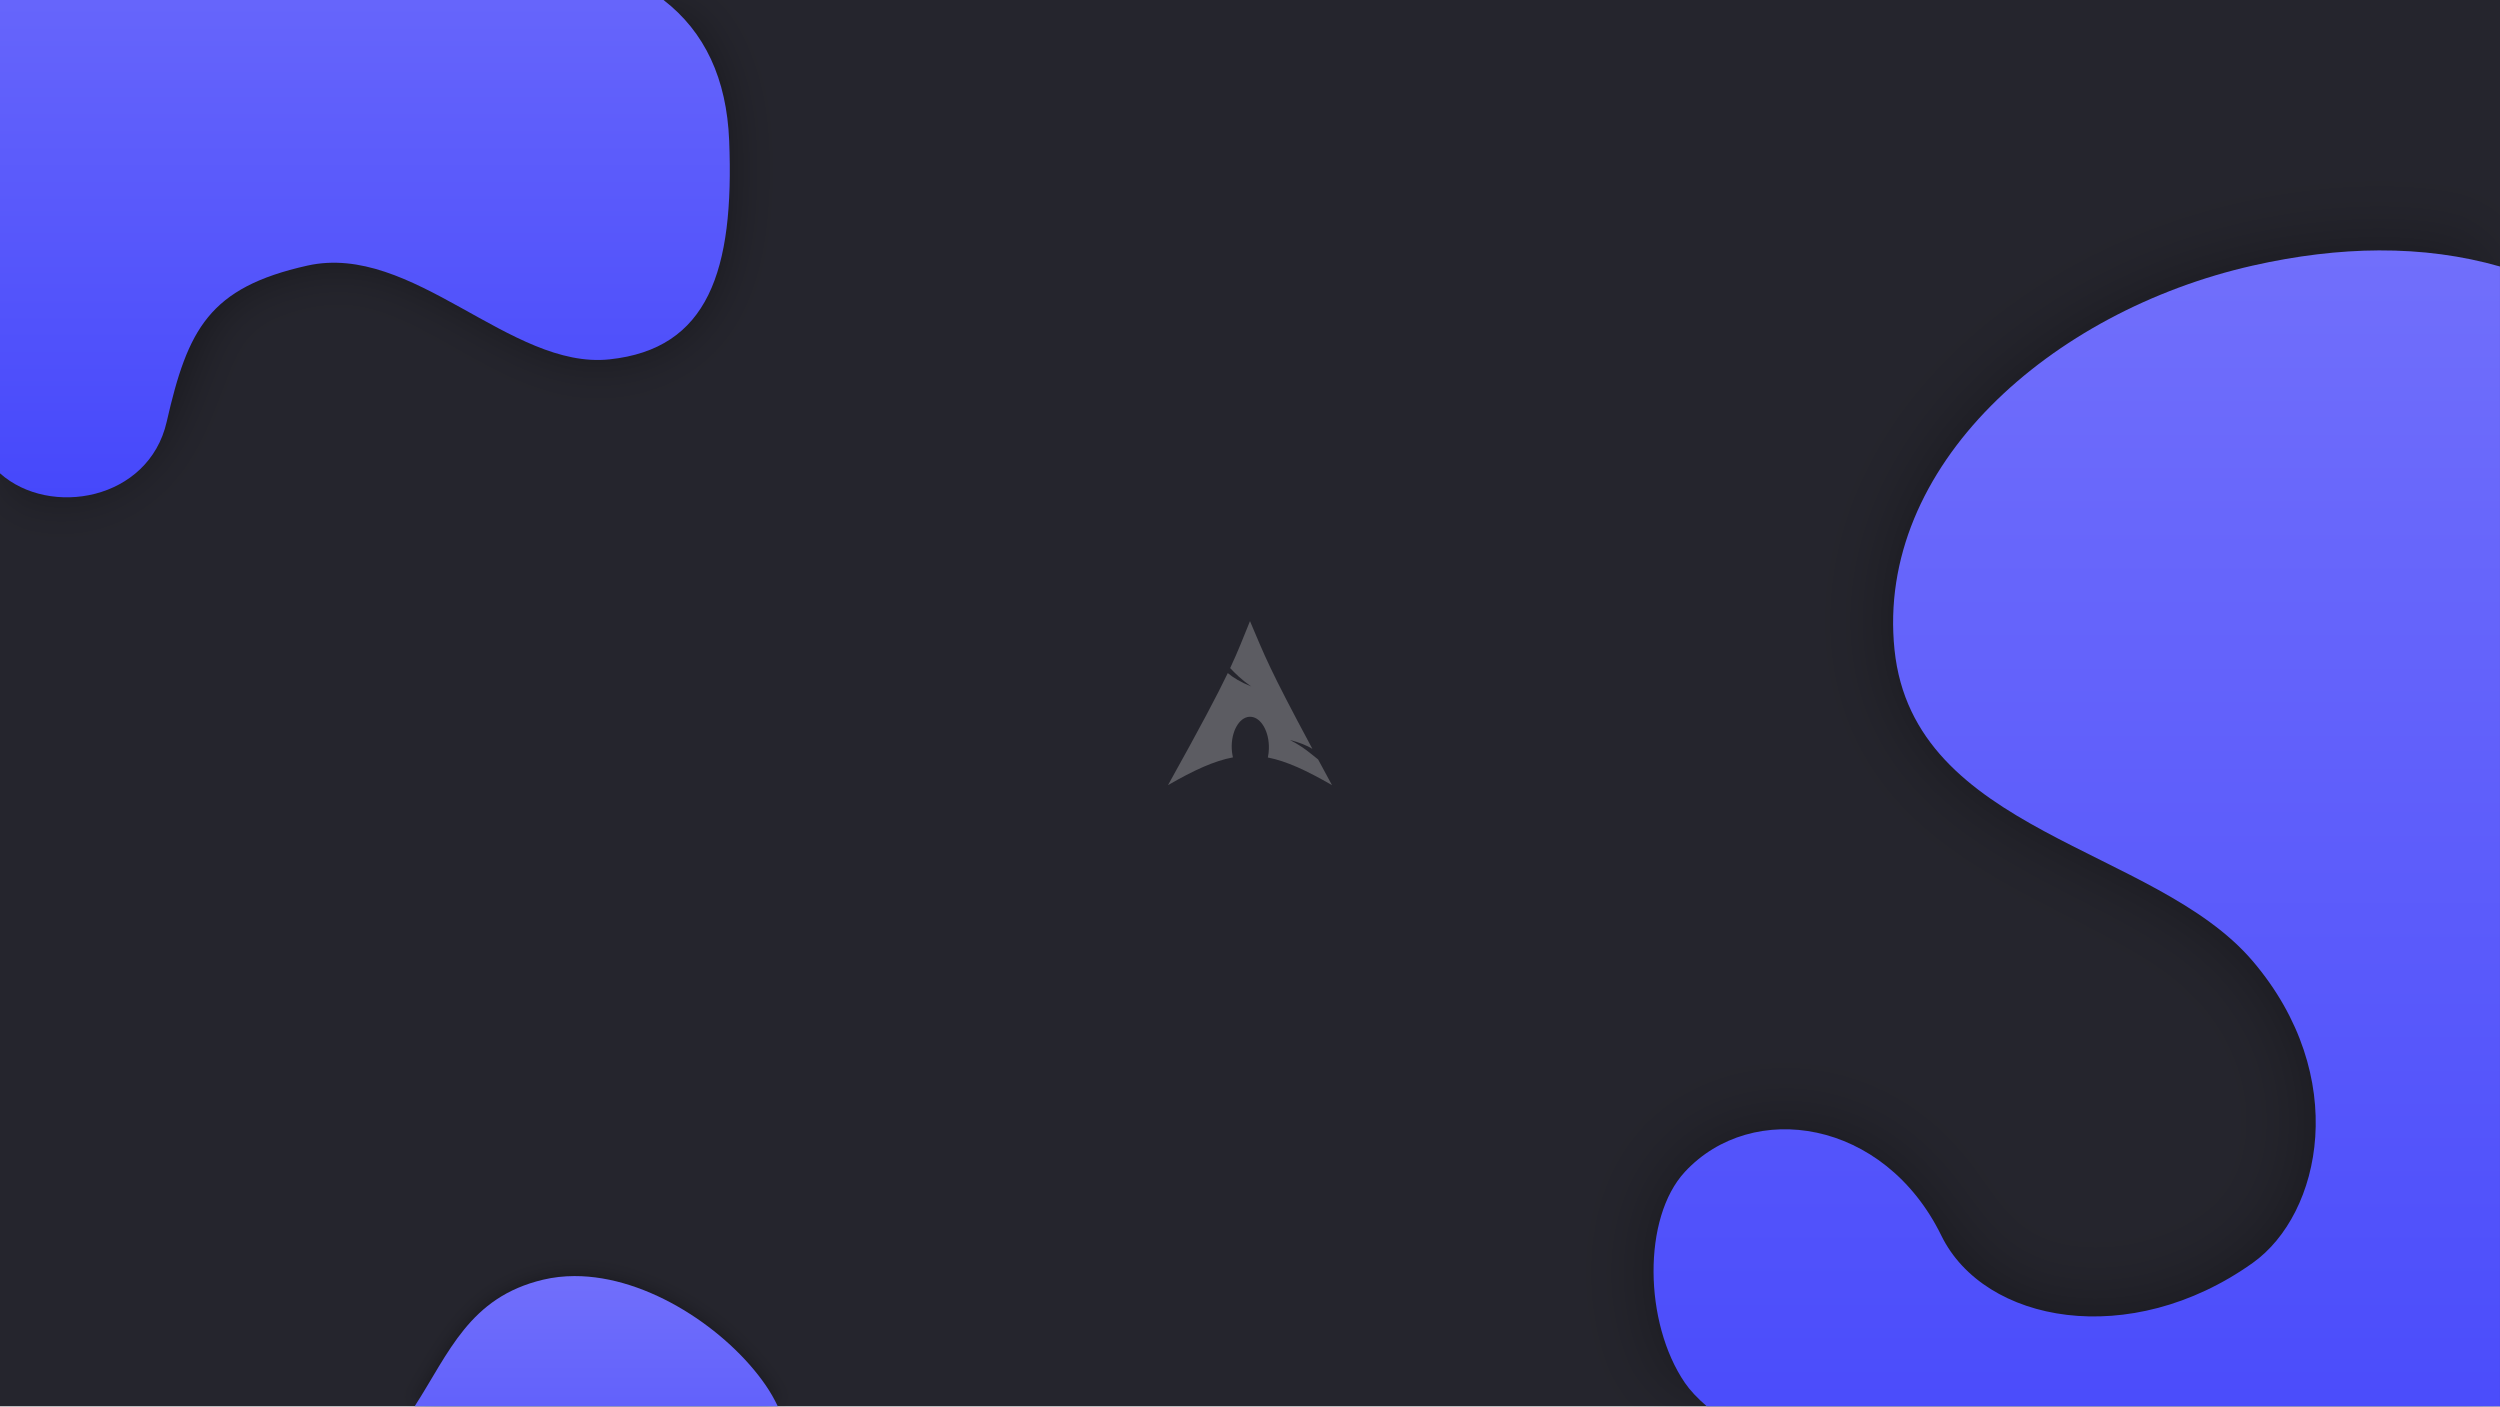
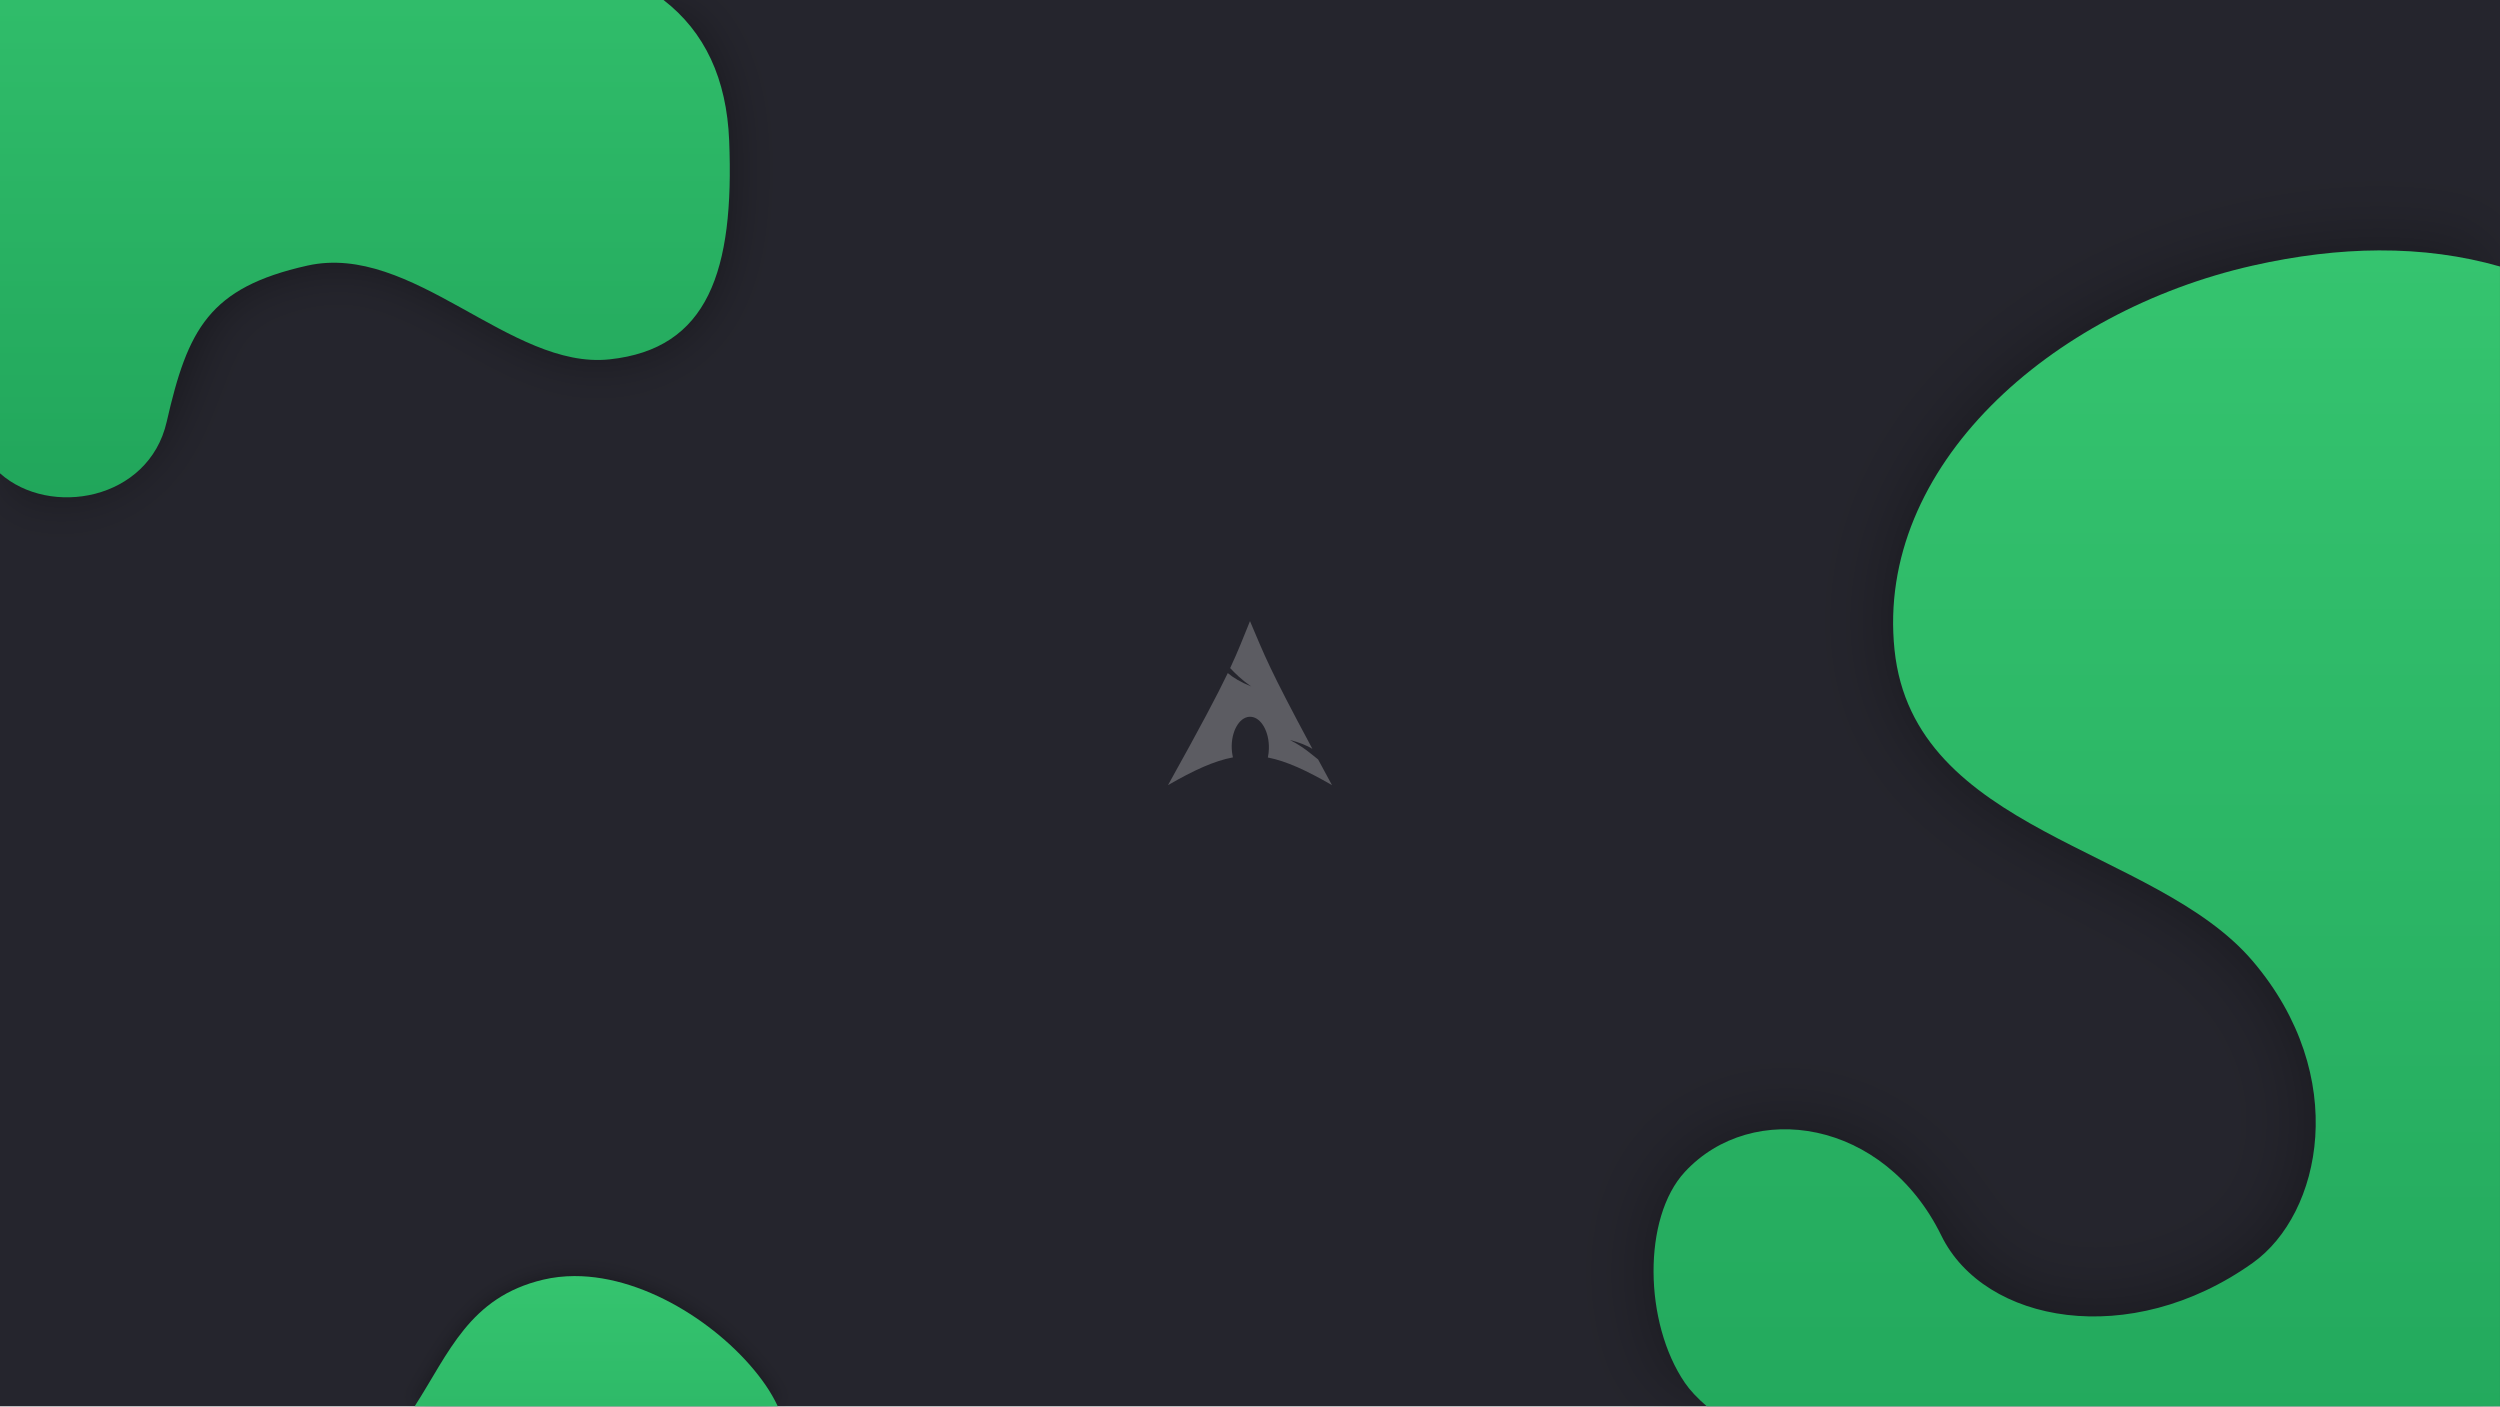
<svg xmlns="http://www.w3.org/2000/svg" xmlns:xlink="http://www.w3.org/1999/xlink" width="1920pt" height="1080pt" style="isolation:isolate" version="1.1" viewBox="0 0 1920 1080">
  <defs>
    <linearGradient id="a">
-       <stop stop-color="#716ffb" offset="0" />
-       <stop stop-color="#4648fb" offset="1" />
+       <stop stop-color="#35c46f" offset="0" />
+       <stop stop-color="#21a65b" offset="1" />
    </linearGradient>
    <linearGradient id="d" x1="1714.5" x2="1714.5" y1="192.31" y2="1195" gradientTransform="scale(1.3333)" gradientUnits="userSpaceOnUse" xlink:href="#a" />
    <linearGradient id="c" x1="250.24" x2="250.24" y1="-128" y2="381.04" gradientTransform="scale(1.3333)" gradientUnits="userSpaceOnUse" xlink:href="#a" />
    <linearGradient id="b" x1="347.19" x2="347.19" y1="980" y2="1270.8" gradientTransform="scale(1.3333)" gradientUnits="userSpaceOnUse" xlink:href="#a" />
    <filter id="f" x="-.114" y="-.083" width="1.227" height="1.166" color-interpolation-filters="sRGB">
      <feGaussianBlur stdDeviation="41.007" />
    </filter>
    <filter id="e" x="-.065" y="-.182" width="1.13" height="1.364" color-interpolation-filters="sRGB">
      <feGaussianBlur stdDeviation="10.103" />
    </filter>
    <filter id="g" x="-.081" y="-.119" width="1.161" height="1.237" color-interpolation-filters="sRGB">
      <feGaussianBlur stdDeviation="25.107" />
    </filter>
  </defs>
  <rect width="1920" height="1080" fill="#25252d" />
  <path transform="scale(.75)" d="m2436.1 256.41c-41.093 0.166-84.245 5.362-129.45 15.588-206.67 46.751-386.04 205.54-366.67 393.33s266.67 201.33 366.67 318.67c100.55 117.98 70.607 259.15 0 309.33-125.75 89.371-274.79 61.601-318.67-28-58.707-119.88-193.91-139.55-262.67-65.334-43.515 46.969-42 154.55 0 216 5.217 7.633 12.69 15.635 22.394 24h812.27v-1167.1c-38.977-11.156-80.269-16.652-123.88-16.477z" filter="url(#f)" opacity=".35" stroke-width="1.333" />
  <path transform="scale(.75)" d="m2436.1 256.41c-41.093 0.166-84.245 5.362-129.45 15.588-206.67 46.751-386.04 205.54-366.67 393.33s266.67 201.33 366.67 318.67c100.55 117.98 70.607 259.15 0 309.33-125.75 89.371-274.79 61.601-318.67-28-58.707-119.88-193.91-139.55-262.67-65.334-43.515 46.969-42 154.55 0 216 5.217 7.633 12.69 15.635 22.394 24h812.27v-1167.1c-38.977-11.156-80.269-16.652-123.88-16.477z" fill="url(#d)" stroke-width="1.333" />
  <path transform="scale(.75)" d="m0 0v484.69c50.925 45.477 137.14 22.749 170.67-52.689 42.667-96 26.667-133.33 144-160 117.33-26.667 208 106.67 309.33 96s128-90.667 122.67-224c-2.534-63.355-24.944-111.35-67.215-144h-679.45z" filter="url(#g)" opacity=".35" stroke-width="1.333" />
  <path transform="scale(.75)" d="m0 0v484.69c50.925 45.477 152.32 27.8 170.67-52.689 21.633-94.921 43.337-137.49 144-160 107.75-24.097 208 106.67 309.33 96s128-90.667 122.67-224c-2.534-63.355-24.944-111.35-67.215-144z" fill="url(#c)" stroke-width="1.333" />
  <path transform="scale(.75)" d="m588.14 1306.7c-10.859 0.039-21.609 1.226-32.109 3.727-75.503 17.977-96.077 74.735-131.42 129.61h371.84c-3.554-7.513-7.689-14.718-12.424-21.606-38.5-56-119.88-112-195.89-111.73z" filter="url(#e)" opacity=".35" stroke-width="1.333" />
  <path transform="scale(.75)" d="m588.14 1306.7c-10.859 0.039-21.609 1.226-32.109 3.727-75.503 17.977-96.077 74.735-131.42 129.61h371.84c-3.554-7.513-7.689-14.718-12.424-21.606-38.5-56-119.88-112-195.89-111.73z" fill="url(#b)" stroke-width="1.333" />
  <path d="m960 477c-5.61 13.749-8.987 22.751-15.237 36.083 3.825 4.062 8.527 8.779 16.159 14.136-8.199-3.378-13.808-6.77-17.989-10.297-7.989 16.68-20.504 40.428-45.918 86.078 19.968-11.517 35.458-18.629 49.877-21.337a36.559 36.559 0 0 1-0.938-8.556v-0.64c0.328-12.796 6.978-22.632 14.865-21.962 7.886 0.67 14.001 11.591 13.689 24.373a36.113 36.113 0 0 1-0.806 6.874c14.269 2.797 29.581 9.88 49.281 21.248-3.884-7.142-7.351-13.585-10.669-19.73-5.207-4.047-10.653-9.3-21.739-14.999 7.619 1.979 13.094 4.27 17.335 6.83-33.658-62.672-36.381-71.005-47.927-98.101z" fill="#fff" fill-rule="evenodd" opacity=".25" stroke-width="2.835" />
</svg>
